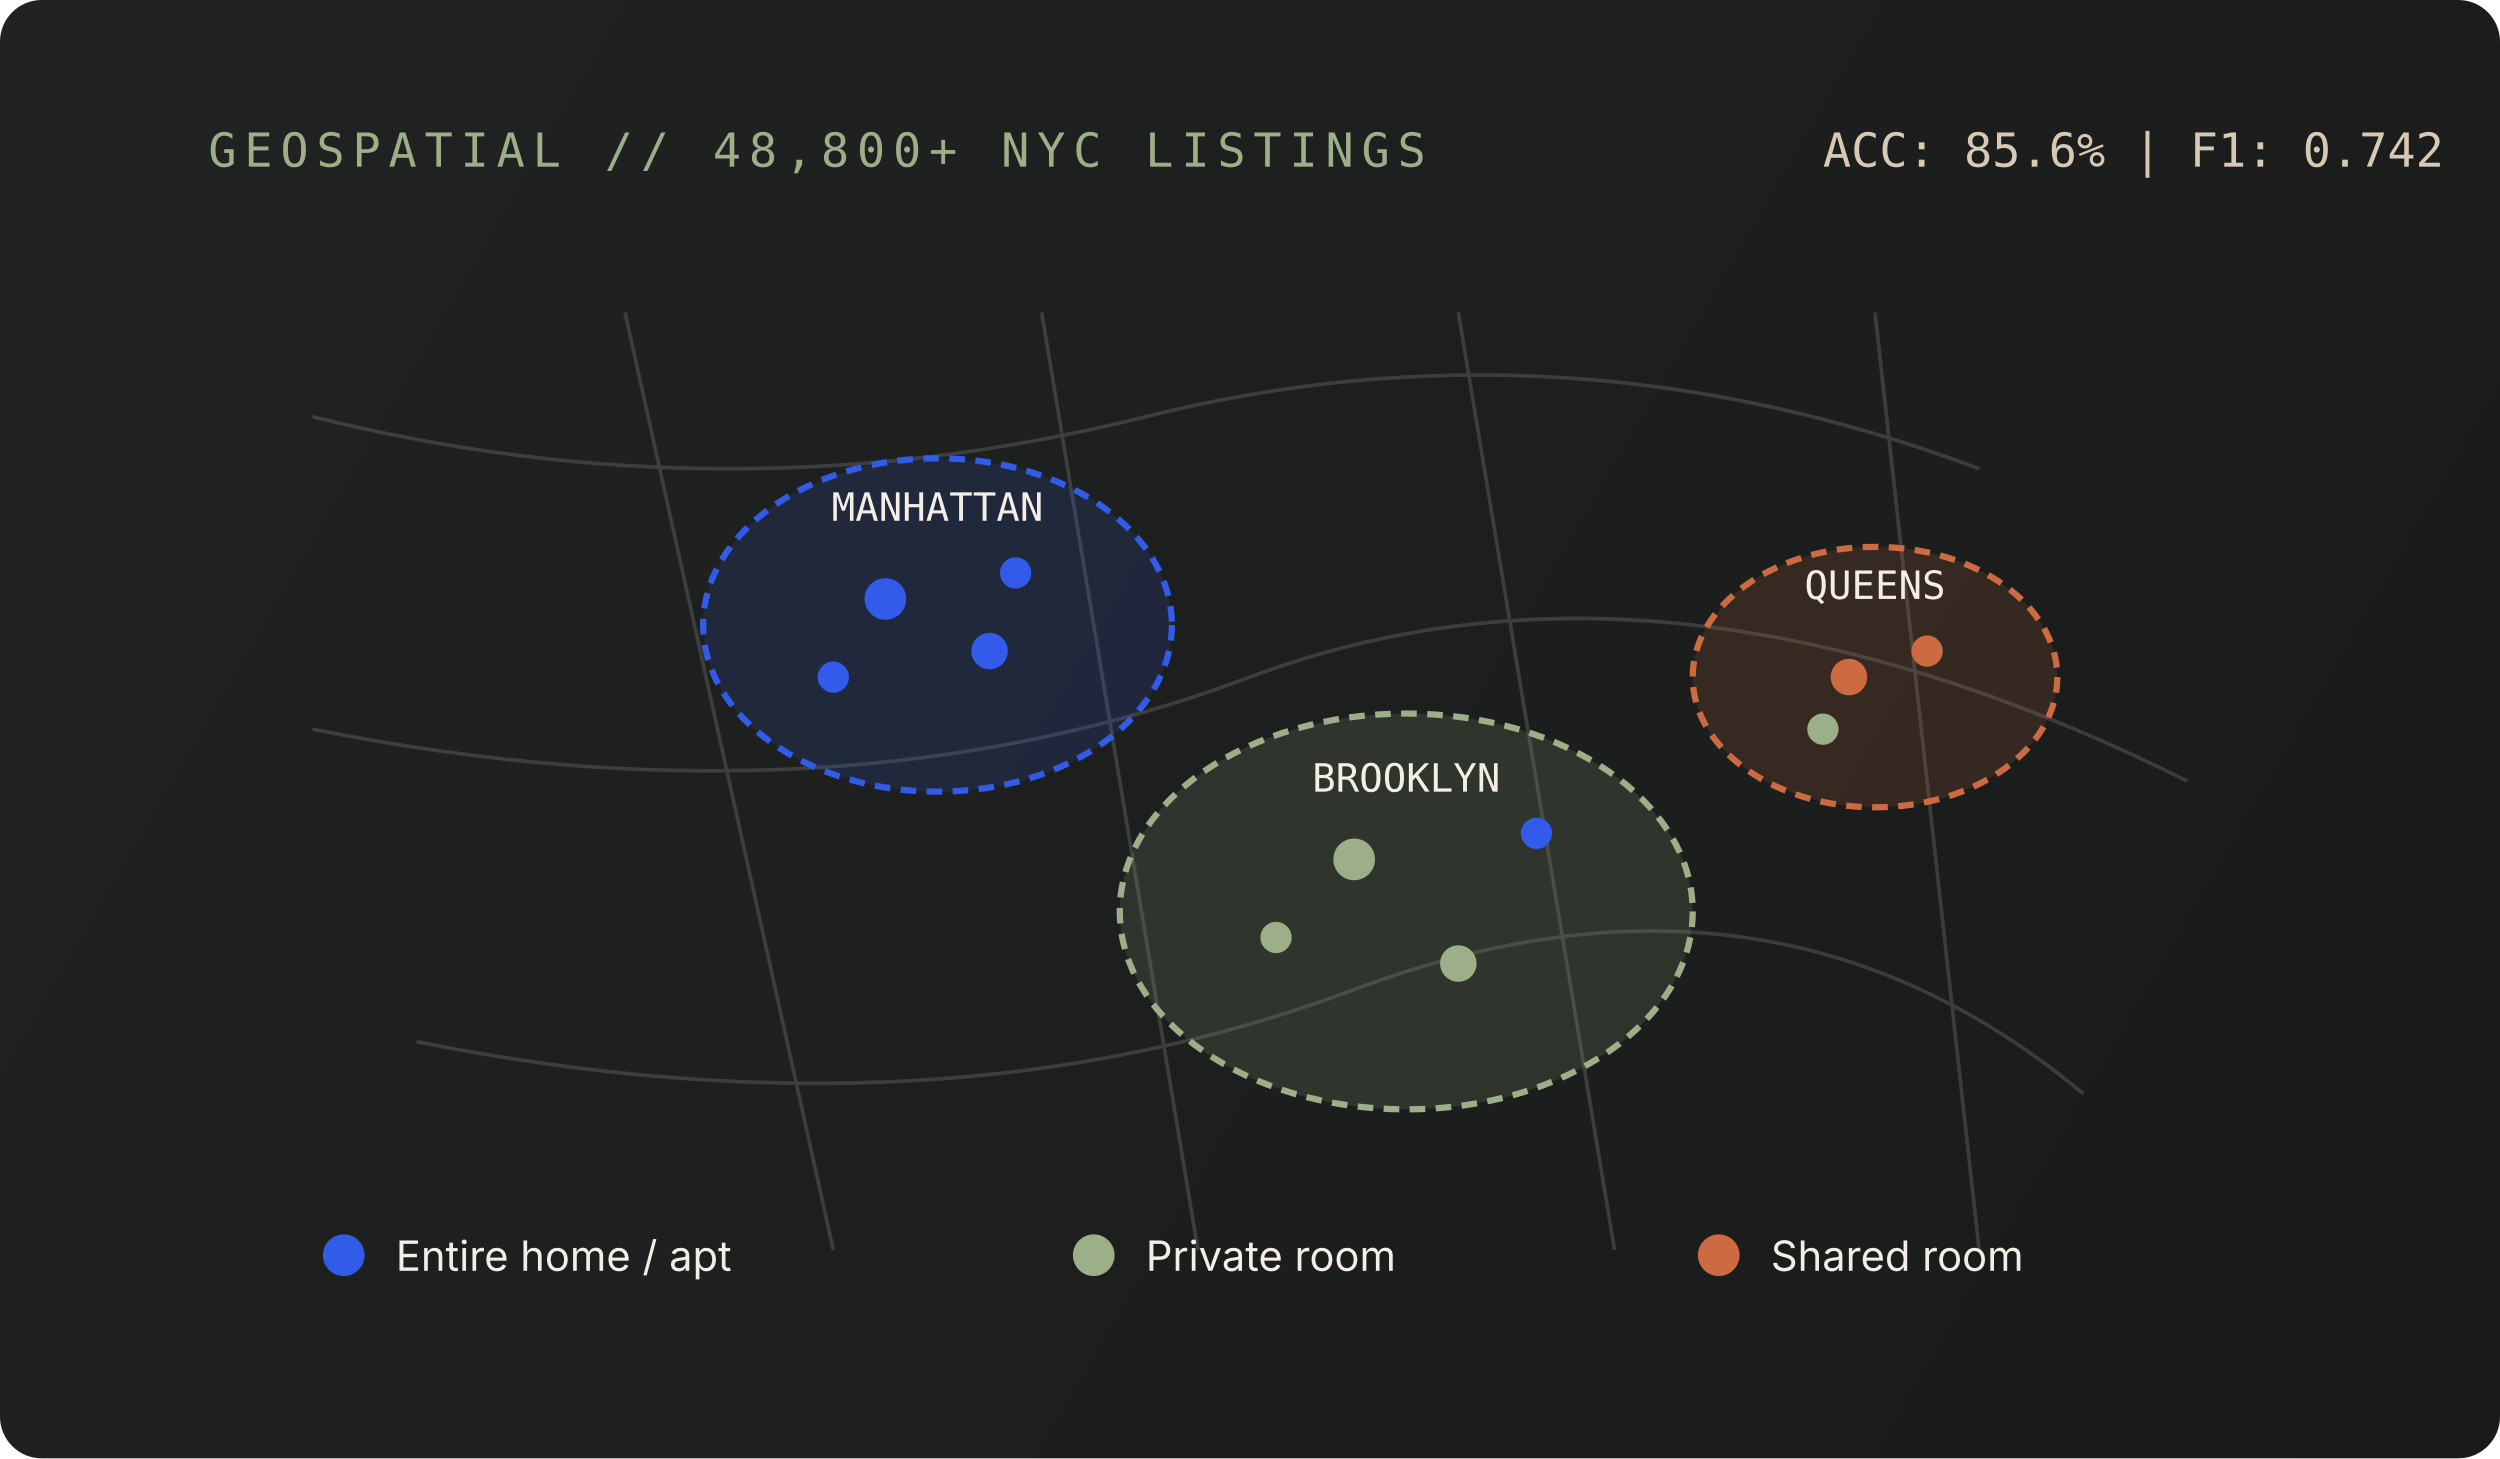
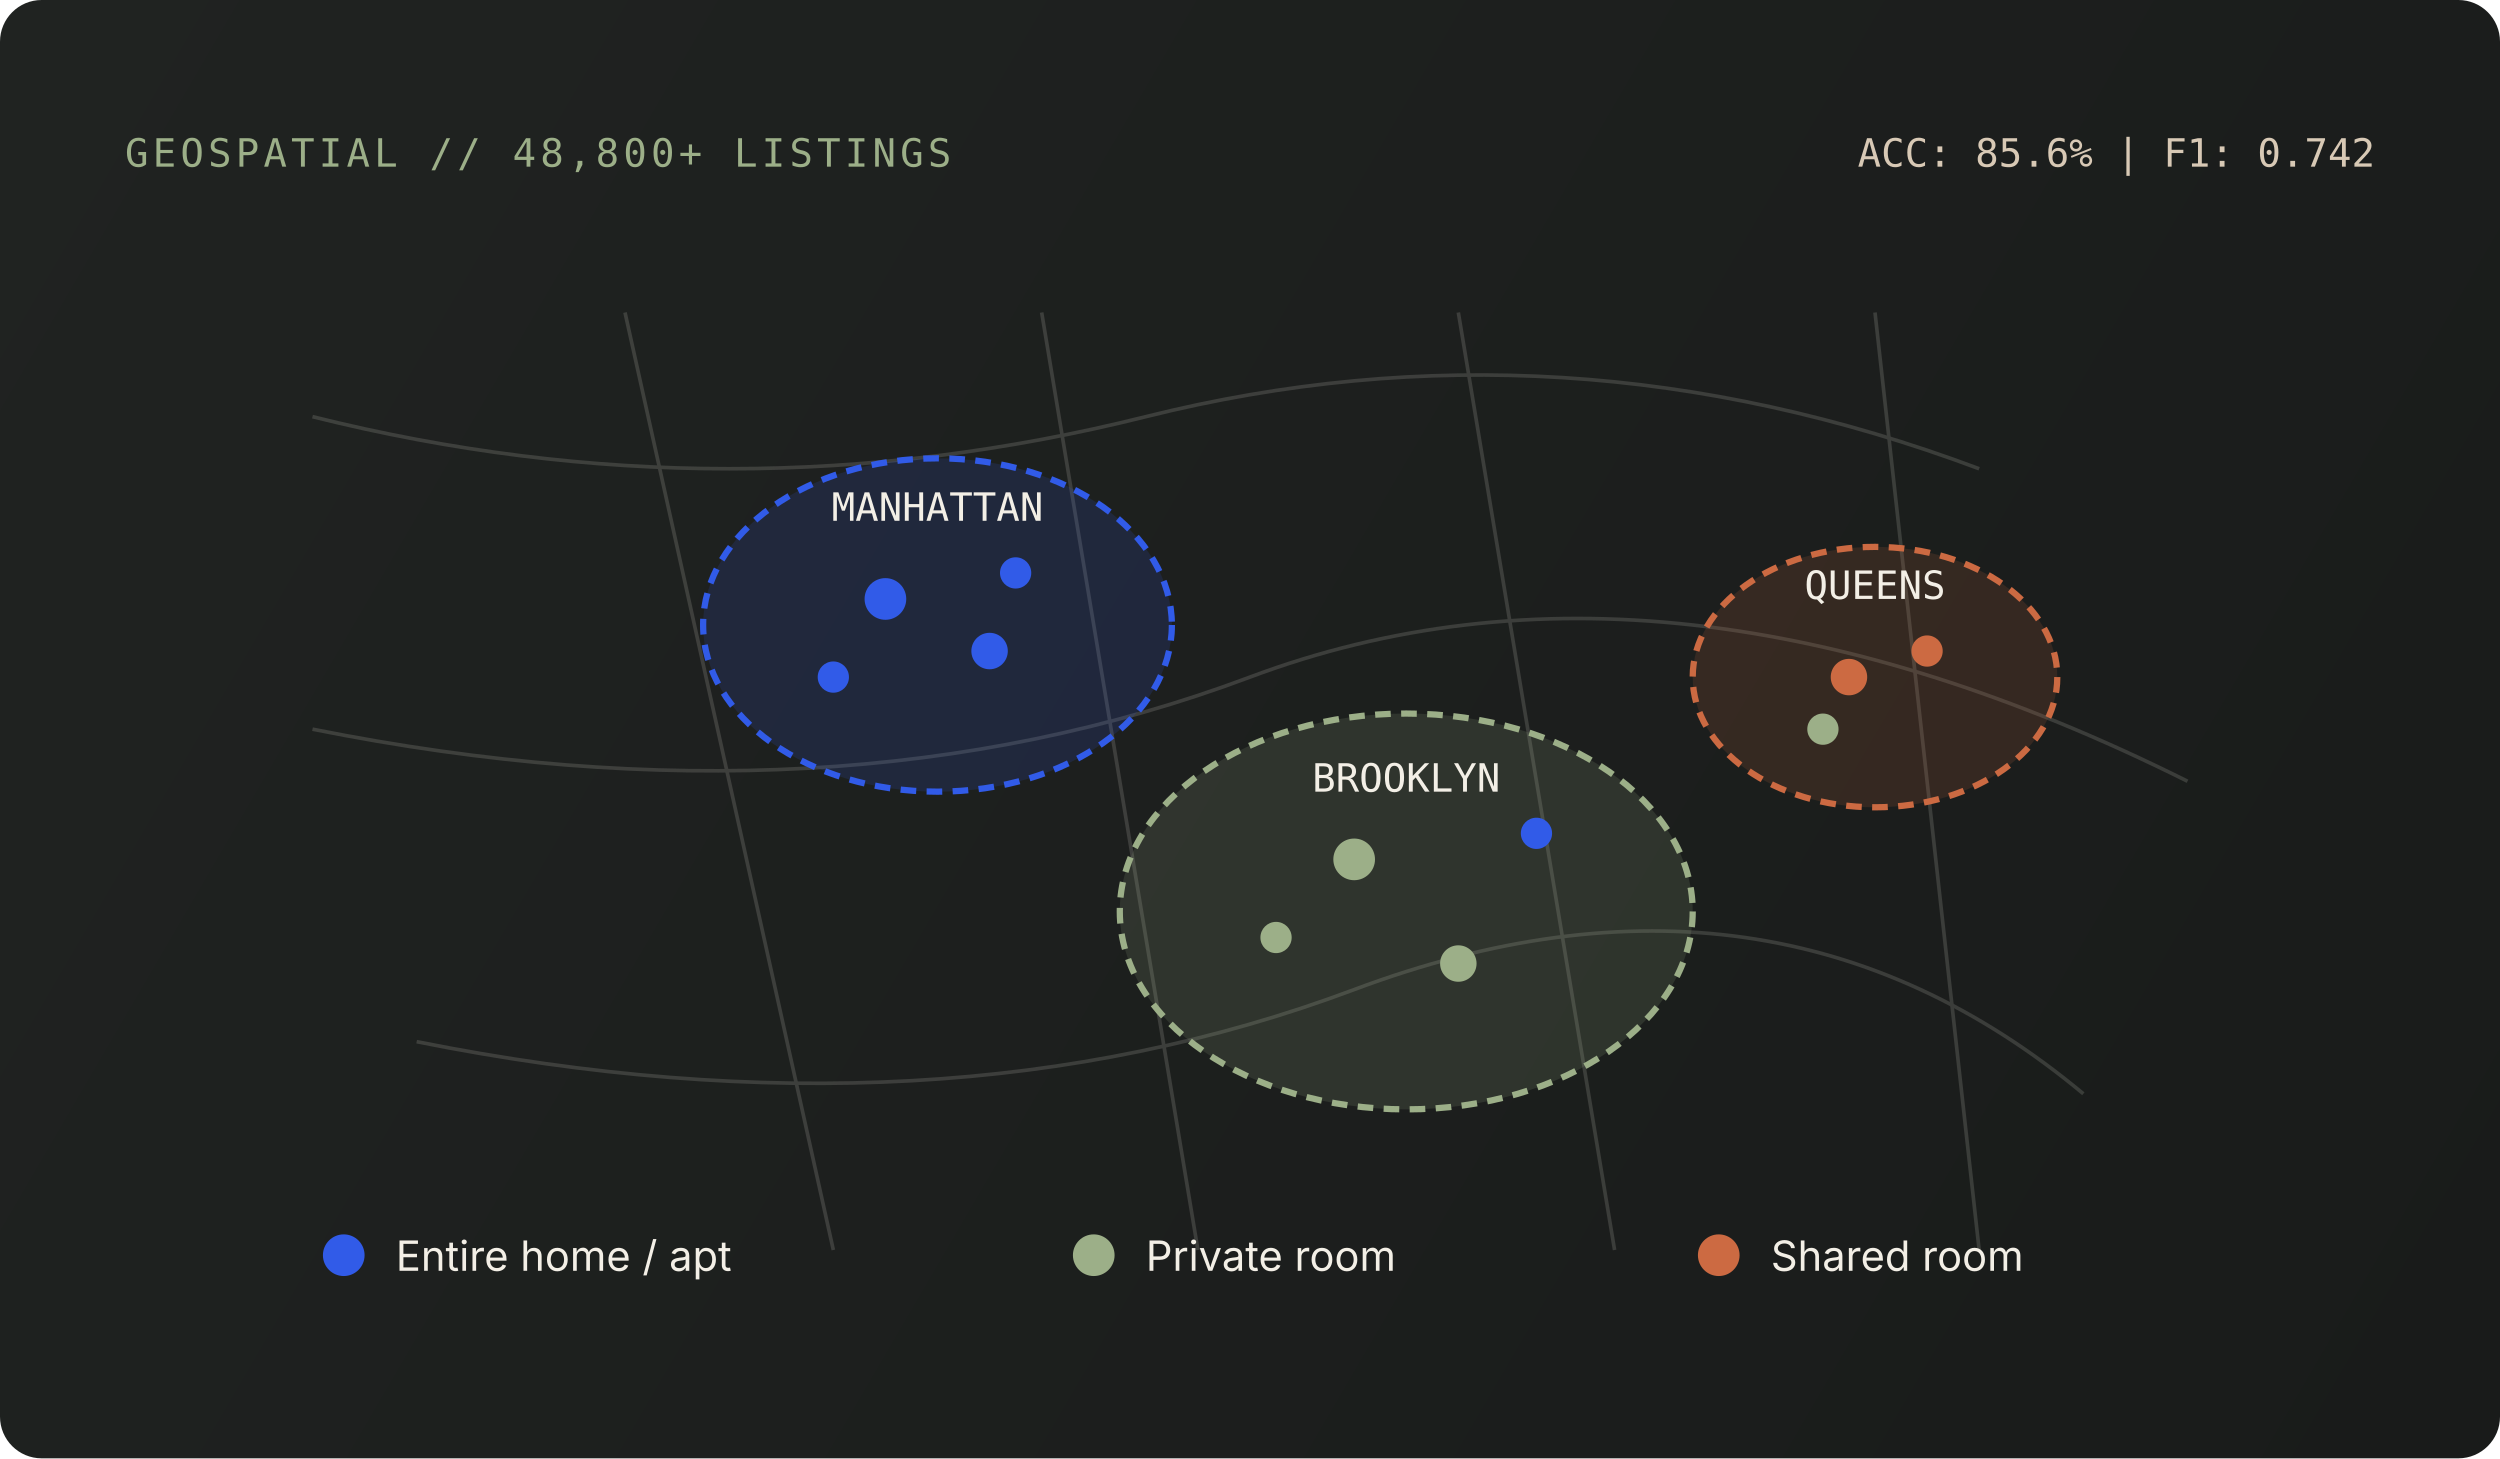
<svg xmlns="http://www.w3.org/2000/svg" viewBox="0 0 480 280" fill="none" class="project-vector-art">
  <defs>
    <linearGradient id="ab-bg" x1="0" y1="0" x2="480" y2="280" gradientUnits="userSpaceOnUse">
      <stop offset="0%" stop-color="#202321" />
      <stop offset="100%" stop-color="#191B1A" />
    </linearGradient>
  </defs>
  <rect width="480" height="280" fill="url(#ab-bg)" rx="8" />
-   <text x="40" y="32" fill="#9CAF88" font-family="'JetBrains Mono', monospace" font-size="9" letter-spacing="1.5">GEOSPATIAL // 48,800+ NYC LISTINGS</text>
-   <text x="350" y="32" fill="#D8C9B5" font-family="'JetBrains Mono', monospace" font-size="9">ACC: 85.6% | F1: 0.742</text>
+   <text x="24" y="32" fill="#9CAF88" font-family="'JetBrains Mono', monospace" font-size="7.5" letter-spacing="0.8">GEOSPATIAL // 48,800+ LISTINGS</text>
+   <text x="456" y="32" fill="#D8C9B5" font-family="'JetBrains Mono', monospace" font-size="7.5" text-anchor="end">ACC: 85.6% | F1: 0.742</text>
  <g opacity="0.15" stroke="#F3EFE6" stroke-width="0.7">
    <path d="M 60 80 Q 140 100, 220 80 T 380 90" />
    <path d="M 60 140 Q 160 160, 240 130 T 420 150" />
    <path d="M 80 200 Q 180 220, 260 190 T 400 210" />
    <line x1="120" y1="60" x2="160" y2="240" />
    <line x1="200" y1="60" x2="230" y2="240" />
    <line x1="280" y1="60" x2="310" y2="240" />
    <line x1="360" y1="60" x2="380" y2="240" />
  </g>
  <ellipse cx="180" cy="120" rx="45" ry="32" fill="#315BE8" fill-opacity="0.15" stroke="#315BE8" stroke-width="1.2" stroke-dasharray="3 2" />
  <circle cx="170" cy="115" r="4" fill="#315BE8" />
  <circle cx="190" cy="125" r="3.5" fill="#315BE8" />
  <circle cx="160" cy="130" r="3" fill="#315BE8" />
  <circle cx="195" cy="110" r="3" fill="#315BE8" />
  <text x="180" y="100" fill="#F3EFE6" font-family="'JetBrains Mono', monospace" font-size="7.5" text-anchor="middle">MANHATTAN</text>
  <ellipse cx="270" cy="175" rx="55" ry="38" fill="#9CAF88" fill-opacity="0.15" stroke="#9CAF88" stroke-width="1.2" stroke-dasharray="3 2" />
  <circle cx="260" cy="165" r="4" fill="#9CAF88" />
  <circle cx="280" cy="185" r="3.5" fill="#9CAF88" />
  <circle cx="295" cy="160" r="3" fill="#315BE8" />
  <circle cx="245" cy="180" r="3" fill="#9CAF88" />
  <text x="270" y="152" fill="#F3EFE6" font-family="'JetBrains Mono', monospace" font-size="7.5" text-anchor="middle">BROOKLYN</text>
  <ellipse cx="360" cy="130" rx="35" ry="25" fill="#CC6A42" fill-opacity="0.15" stroke="#CC6A42" stroke-width="1.2" stroke-dasharray="3 2" />
  <circle cx="355" cy="130" r="3.5" fill="#CC6A42" />
  <circle cx="370" cy="125" r="3" fill="#CC6A42" />
  <circle cx="350" cy="140" r="3" fill="#9CAF88" />
  <text x="360" y="115" fill="#F3EFE6" font-family="'JetBrains Mono', monospace" font-size="7.5" text-anchor="middle">QUEENS</text>
  <g transform="translate(60, 235)">
    <circle cx="6" cy="6" r="4" fill="#315BE8" />
    <text x="16" y="9" fill="#F3EFE6" font-family="'Inter', sans-serif" font-size="8">Entire home / apt</text>
    <circle cx="150" cy="6" r="4" fill="#9CAF88" />
    <text x="160" y="9" fill="#F3EFE6" font-family="'Inter', sans-serif" font-size="8">Private room</text>
    <circle cx="270" cy="6" r="4" fill="#CC6A42" />
    <text x="280" y="9" fill="#F3EFE6" font-family="'Inter', sans-serif" font-size="8">Shared room</text>
  </g>
</svg>
